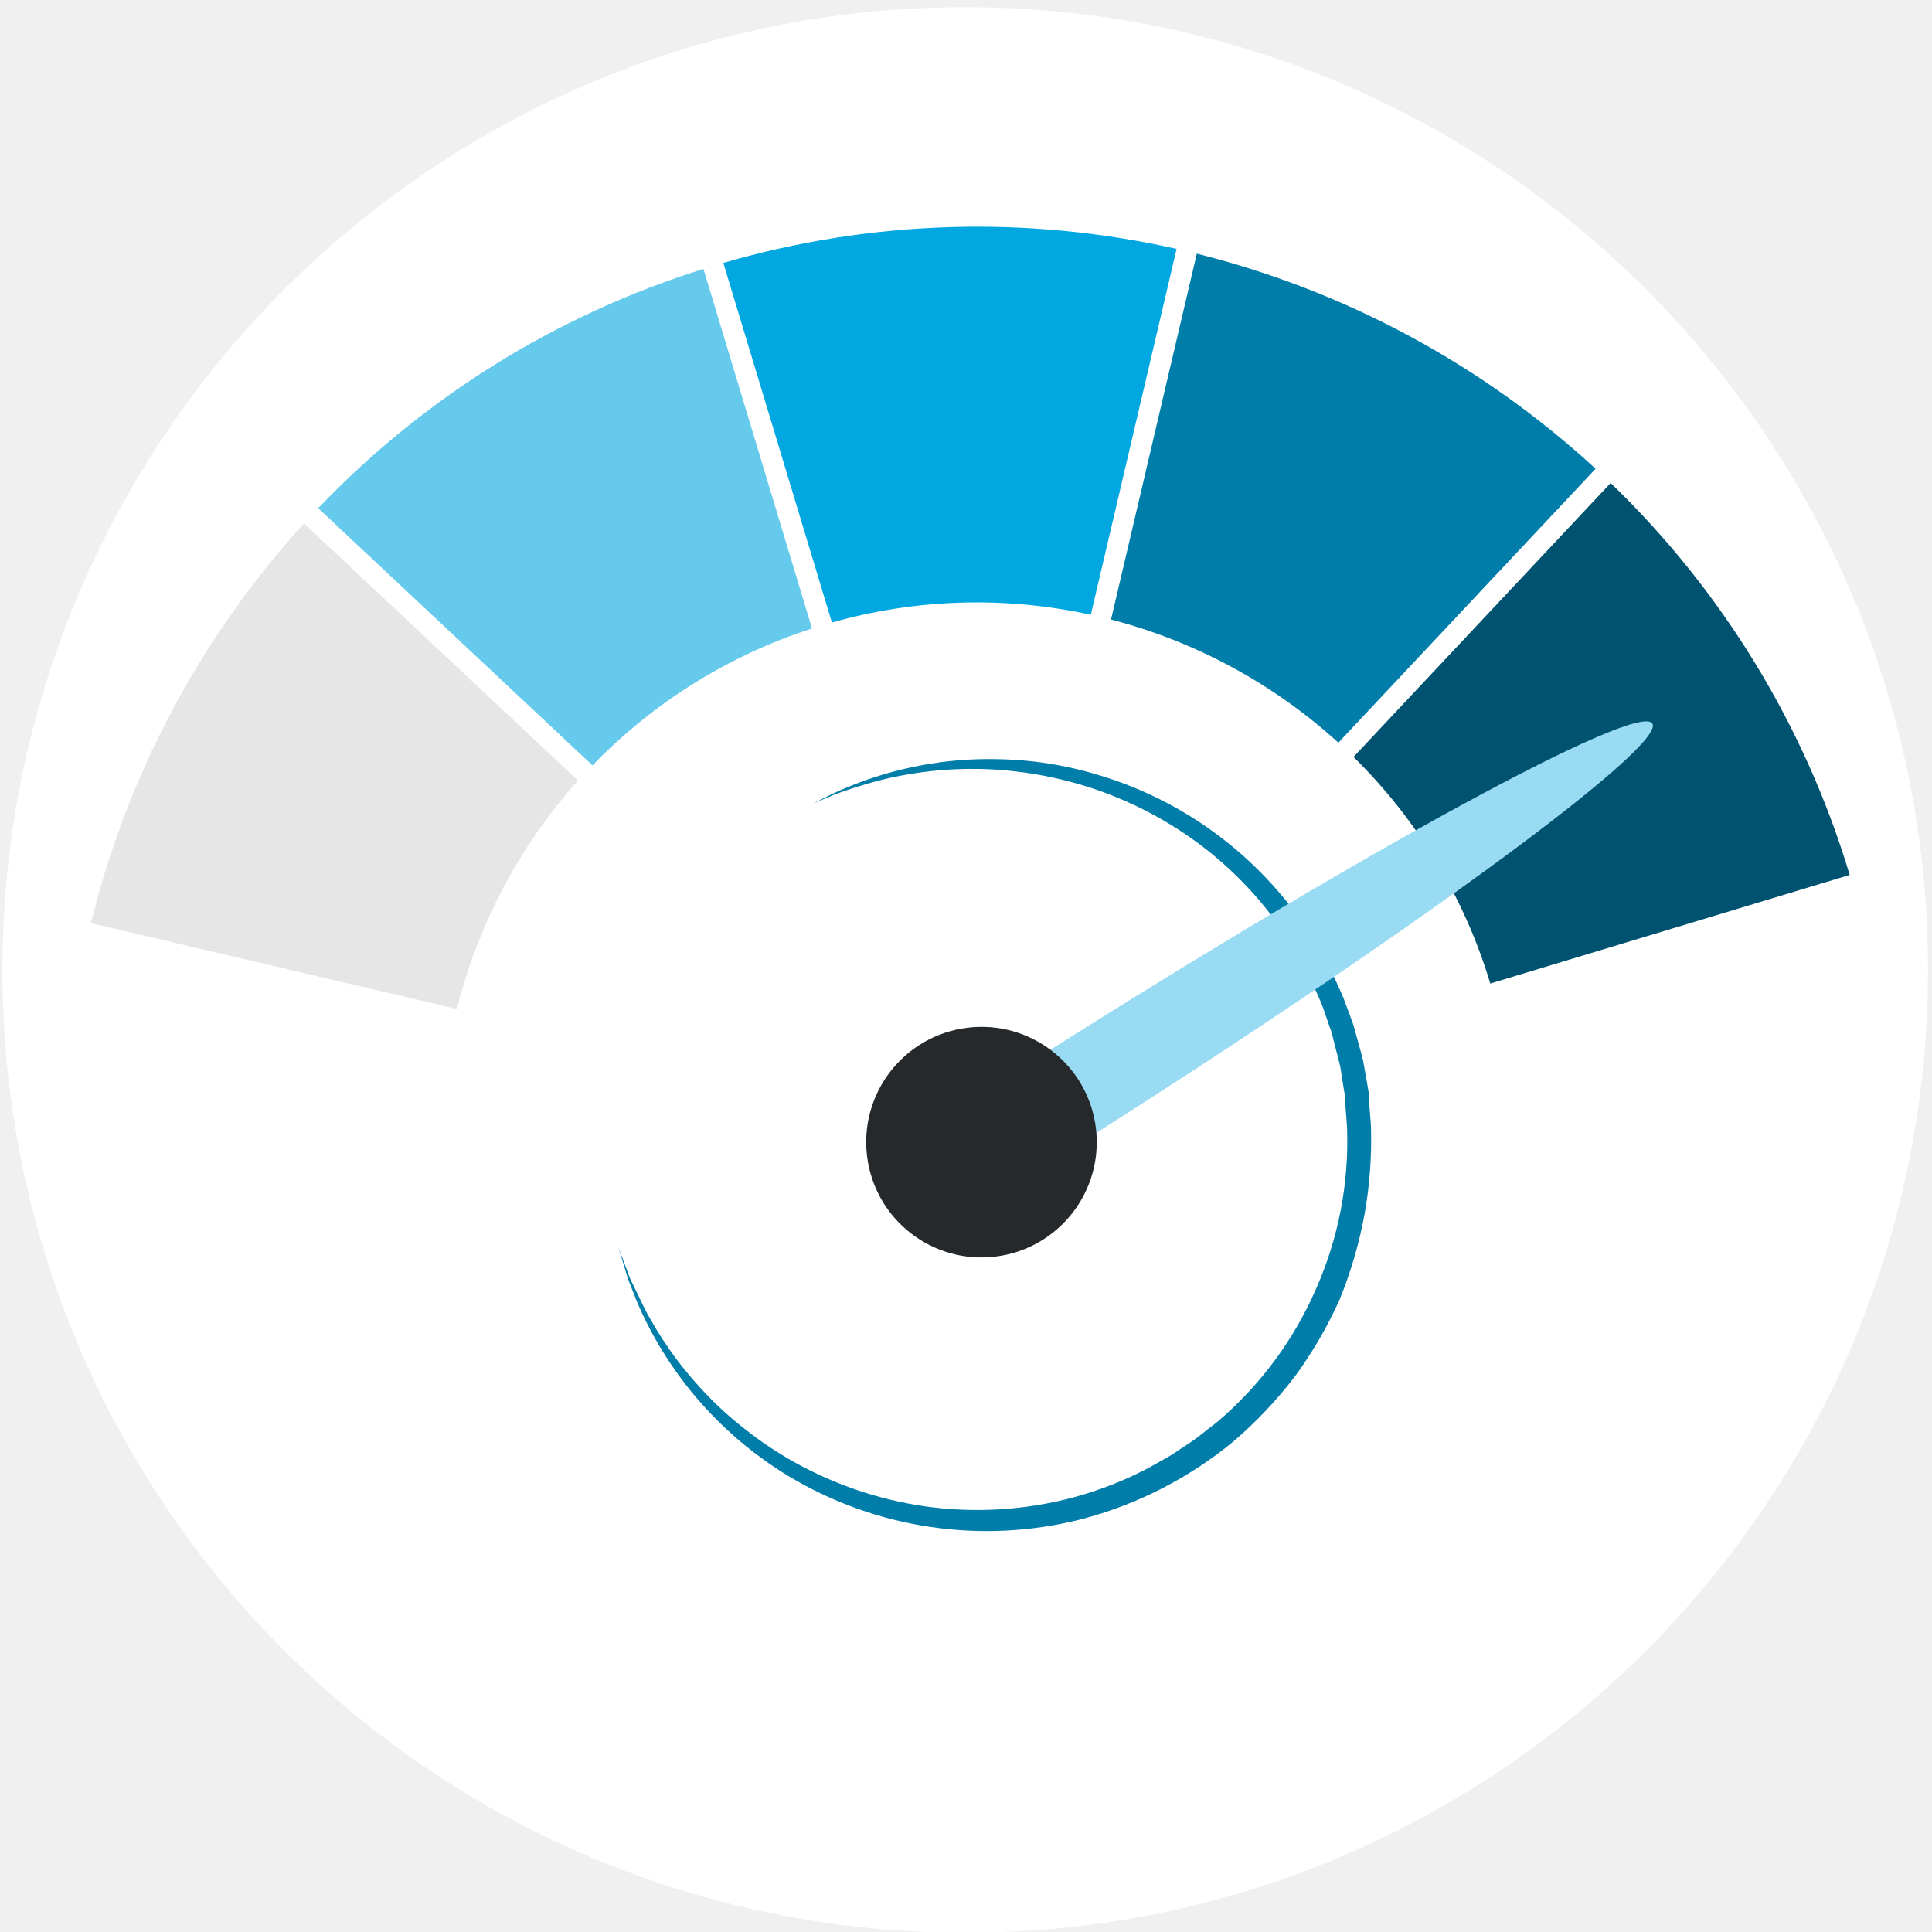
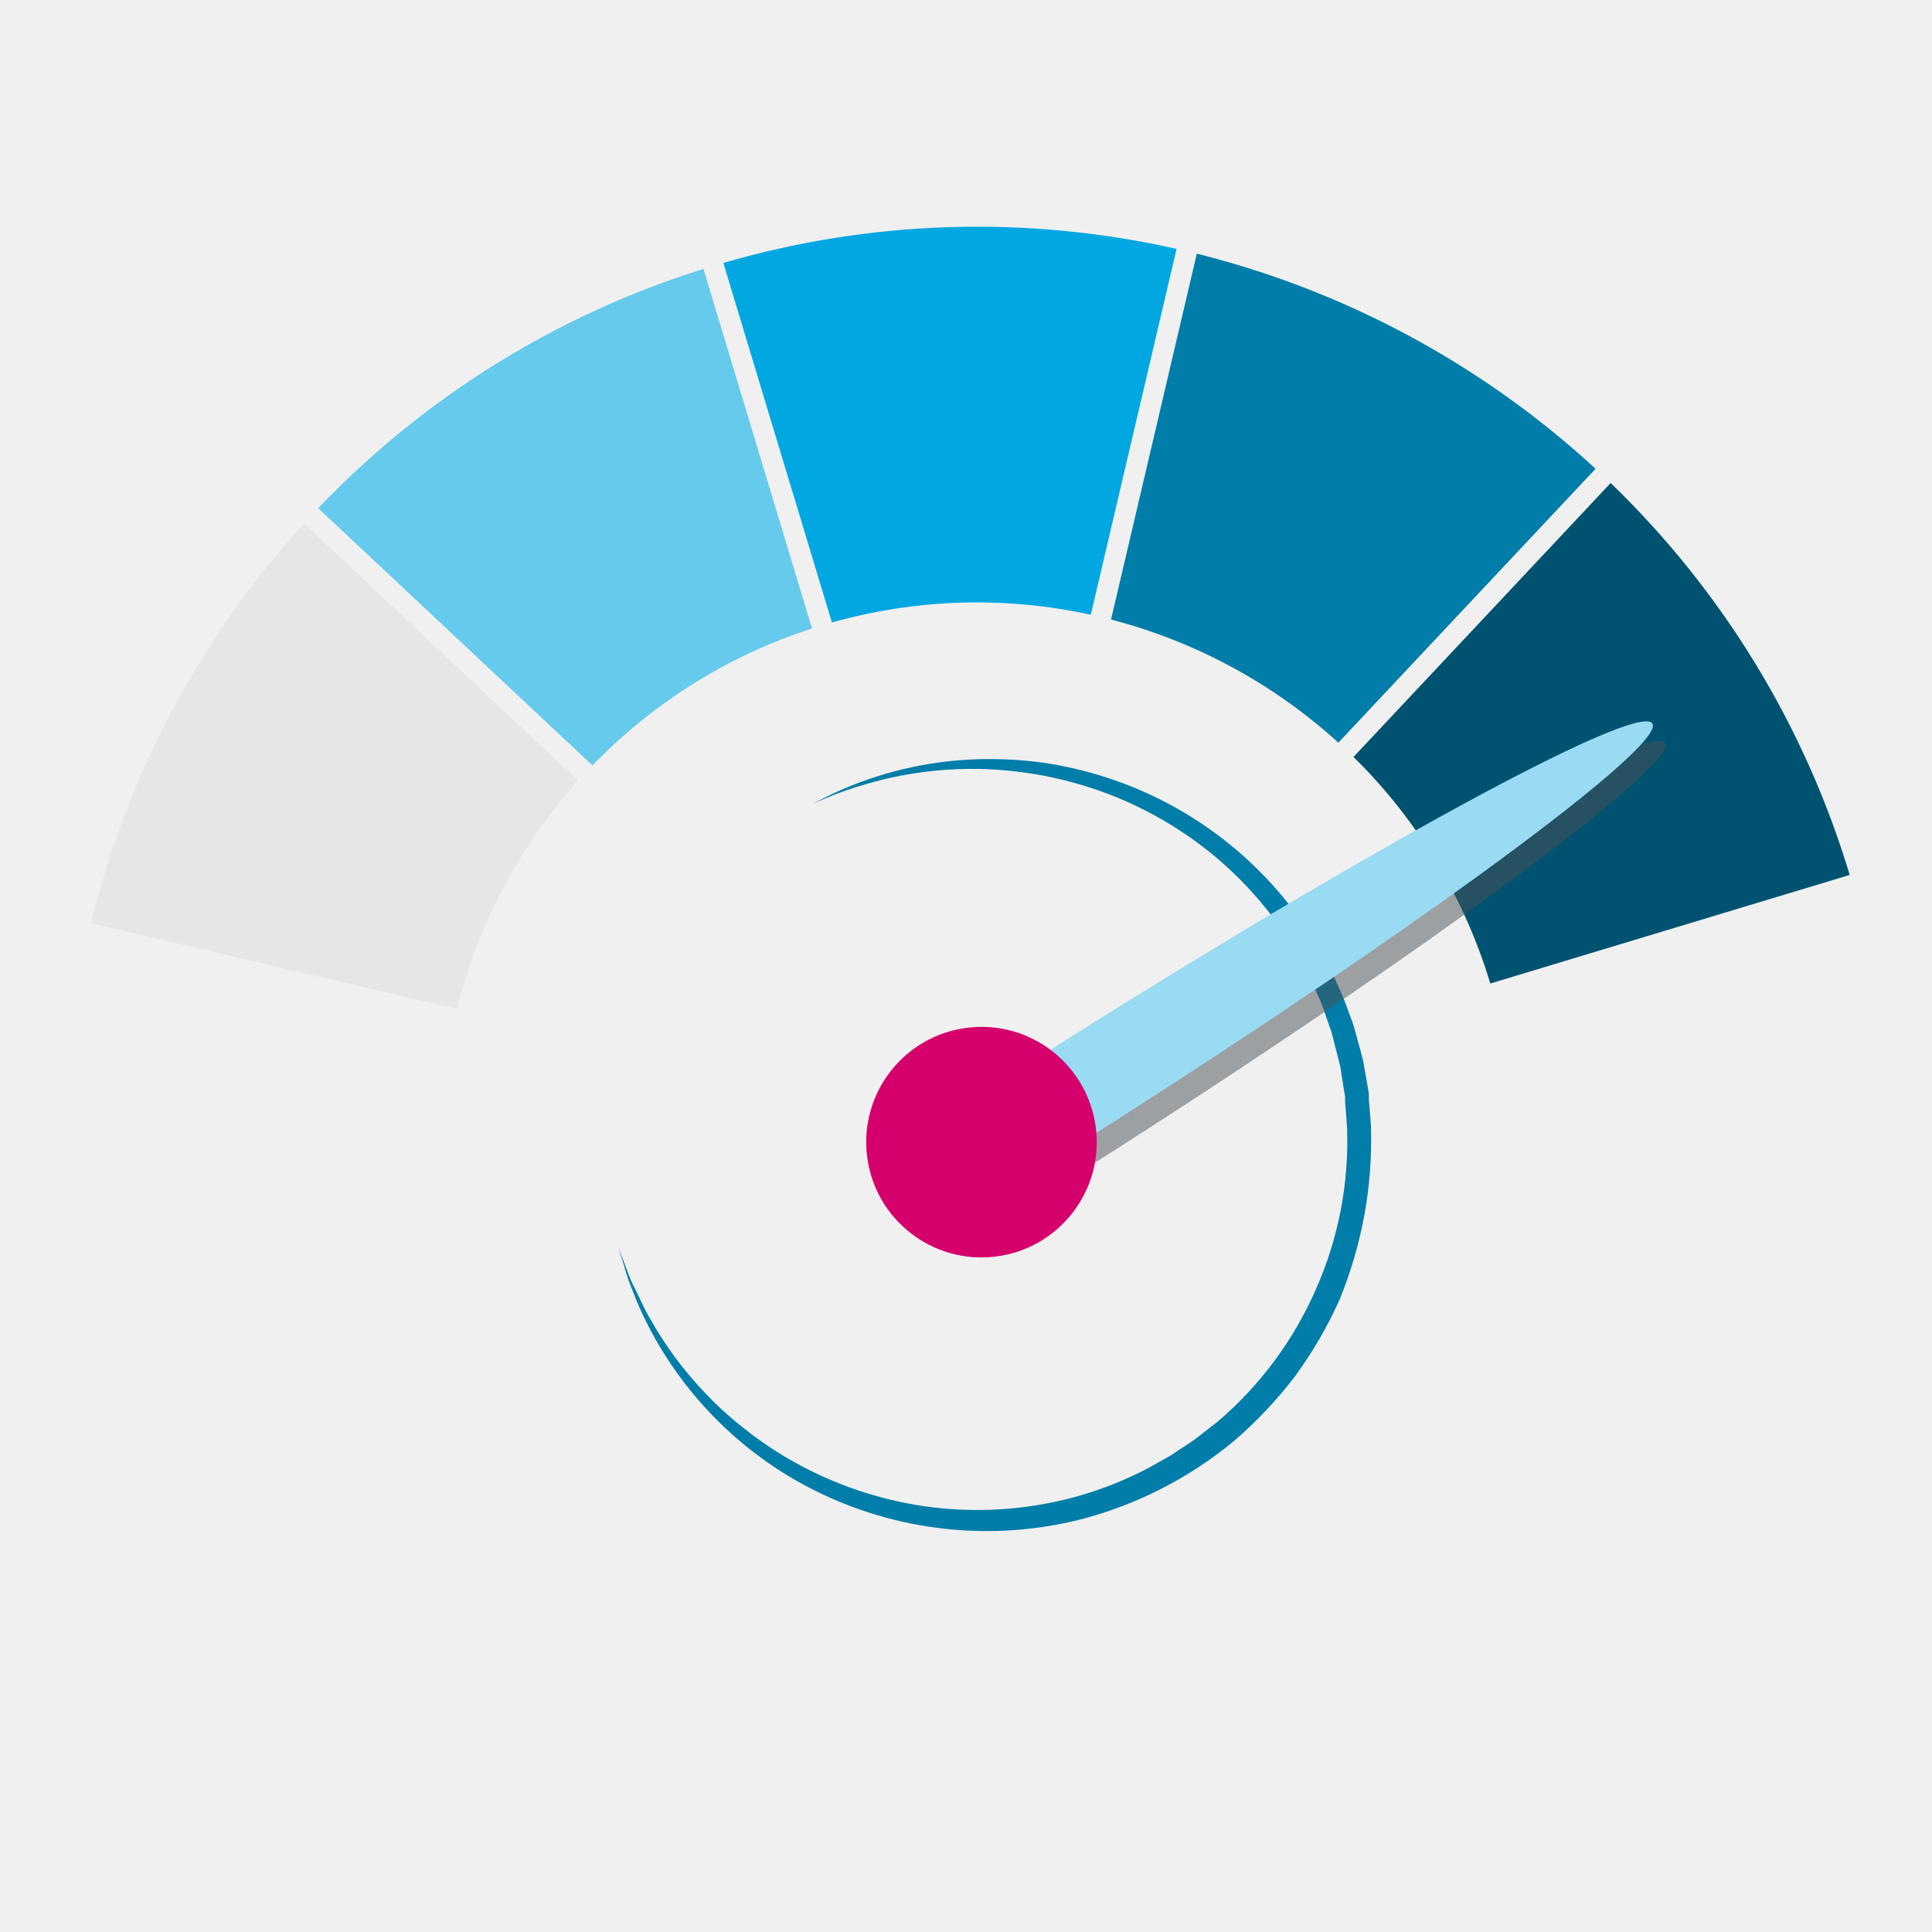
<svg xmlns="http://www.w3.org/2000/svg" viewBox="0 0 300 300">
  <defs>
-     <style>.a{fill:none;}.b{fill:#fff;}.c{fill:#007da8;}.d{fill:#005370;}.e{fill:#00a7e1;}.f{fill:#66caec;}.g{fill:#e6e6e6;}.h{fill:#99dbf3;}.i{fill:#26292c;}</style>
+     <style>.a{fill:none;}.b{fill:#007da8;}.c{fill:#005370;}.d{fill:#00a7e1;}.e{fill:#66caec;}.f{fill:#e6e6e6;}.g{opacity:0.5;}.h{fill:#4a4f55;}.i{fill:#99dbf3;}.j{fill:#d6006d;}</style>
  </defs>
-   <rect class="a" x="-0.15" y="-0.33" width="300" height="301" />
-   <circle class="b" cx="149.88" cy="150.62" r="149.5" />
-   <path class="c" d="M126.33,124.74l2.88-1.45a57.43,57.43,0,0,1,22.68-5.4,62.56,62.56,0,0,1,8.82.38,57.84,57.84,0,0,1,9.62,2,59.36,59.36,0,0,1,35.6,29l.39.72.19.36.05.09a1,1,0,0,0,.07.15l.08.18.67,1.44c.43,1,.9,1.9,1.3,2.94l1.17,3.15.29.8.24.86.43,1.56c.28,1,.59,2.08.85,3.16l.6,3.38.29,1.7,0,.21s0,.16,0,.18v.1l0,.41.07.82c.08,1.1.19,2.19.26,3.31a66.16,66.16,0,0,1-1,13.79A67.21,67.21,0,0,1,208,201.83a65.66,65.66,0,0,1-7,12,66.87,66.87,0,0,1-9.47,10,61.71,61.71,0,0,1-23.64,12.08,59.71,59.71,0,0,1-45.46-6.71,58.6,58.6,0,0,1-22.07-23.92,49.9,49.9,0,0,1-2.11-4.82c-.27-.71-.56-1.36-.77-2s-.36-1.19-.51-1.7L96,193.64s.39,1.05,1.13,3c.19.49.39,1,.62,1.64s.57,1.23.9,1.92c.69,1.37,1.35,3,2.35,4.65a56.74,56.74,0,0,0,8.31,11.26,54.19,54.19,0,0,0,6.34,5.78,56.65,56.65,0,0,0,7.89,5.26,58.91,58.91,0,0,0,20,6.74,58,58,0,0,0,23.38-1.44,56.49,56.49,0,0,0,11.53-4.57l2.75-1.54c.93-.51,1.77-1.15,2.66-1.72,1.82-1.1,3.42-2.52,5.13-3.8a56.89,56.89,0,0,0,15.33-20.6,56.68,56.68,0,0,0,4.85-25.14c-.06-1.09-.17-2.2-.25-3.29l-.06-.83,0-.41v-.1c0-.05,0,.07,0,0l0-.2-.26-1.54-.48-3.08c-.23-1-.54-2.1-.8-3.15l-.4-1.57-.18-.7-.26-.72c-.34-1-.67-1.94-1-2.9s-.84-2-1.24-2.92l-.64-1.45-.08-.18c0,.09,0,0,0,0l0-.08-.18-.34-.35-.69a57.92,57.92,0,0,0-14.69-18.24,58.72,58.72,0,0,0-18.5-10.22,60.24,60.24,0,0,0-17.75-3.07A59.46,59.46,0,0,0,138,120.83a68,68,0,0,0-8.68,2.66Z" />
-   <path class="d" d="M250.1,75l-39.93,42.54a82.69,82.69,0,0,1,21.24,35.18l55.81-16.86A140.9,140.9,0,0,0,250.1,75Z" />
-   <path class="c" d="M207.82,115.32l39.94-42.53a142.31,142.31,0,0,0-61.92-33.4L172.52,96.2A83.79,83.79,0,0,1,207.82,115.32Z" />
-   <path class="e" d="M169.38,95.46,182.7,38.65a140.87,140.87,0,0,0-70.38,2.18l16.86,55.83A82.69,82.69,0,0,1,169.38,95.46Z" />
-   <path class="f" d="M126.09,97.59,109.23,41.76A140.88,140.88,0,0,0,49.41,78.91L92,118.85A82.77,82.77,0,0,1,126.09,97.59Z" />
-   <path class="g" d="M89.75,121.2,47.21,81.27a142.39,142.39,0,0,0-33.08,62.08l56.81,13.32A83.88,83.88,0,0,1,89.75,121.2Z" />
-   <path class="h" d="M161.78,163.85l7.89,12.42c50.18-31.87,89.09-60.49,86.91-63.92S212,132,161.78,163.85Z" />
-   <circle class="i" cx="152.4" cy="177.36" r="17.9" transform="translate(-20.75 20.19) rotate(-7.1)" />
+   <rect class="a" x="0.81" y="0.21" width="300" height="300" />
+   <path class="b" d="M126.33,124.74l2.88-1.45a57.43,57.43,0,0,1,22.68-5.4,62.56,62.56,0,0,1,8.82.38,57.84,57.84,0,0,1,9.62,2,59.36,59.36,0,0,1,35.6,29l.39.72.19.36.05.09a1,1,0,0,0,.07.15l.08.18.67,1.44c.43,1,.9,1.9,1.3,2.94l1.17,3.15.29.8.24.86.43,1.56c.28,1,.59,2.08.85,3.16l.6,3.38.29,1.7,0,.21s0,.16,0,.18v.1l0,.41.07.82c.08,1.1.19,2.19.26,3.31a66.16,66.16,0,0,1-1,13.79A67.21,67.21,0,0,1,208,201.83a65.66,65.66,0,0,1-7,12,66.87,66.87,0,0,1-9.47,10,61.71,61.71,0,0,1-23.64,12.08,59.71,59.71,0,0,1-45.46-6.71,58.6,58.6,0,0,1-22.07-23.92,49.9,49.9,0,0,1-2.11-4.82c-.27-.71-.56-1.36-.77-2s-.36-1.19-.51-1.7L96,193.64s.39,1.05,1.13,3c.19.49.39,1,.62,1.64s.57,1.23.9,1.92c.69,1.37,1.35,3,2.35,4.65a56.74,56.74,0,0,0,8.31,11.26,54.19,54.19,0,0,0,6.34,5.78,56.65,56.65,0,0,0,7.89,5.26,58.91,58.91,0,0,0,20,6.74,58,58,0,0,0,23.38-1.44,56.49,56.49,0,0,0,11.53-4.57l2.75-1.54c.93-.51,1.77-1.15,2.66-1.72,1.82-1.1,3.42-2.52,5.13-3.8a56.89,56.89,0,0,0,15.33-20.6,56.68,56.68,0,0,0,4.85-25.14c-.06-1.09-.17-2.2-.25-3.29l-.06-.83,0-.41v-.1c0-.05,0,.07,0,0l0-.2-.26-1.54-.48-3.08c-.23-1-.54-2.1-.8-3.15l-.4-1.57-.18-.7-.26-.72c-.34-1-.67-1.94-1-2.9s-.84-2-1.24-2.92l-.64-1.45-.08-.18c0,.09,0,0,0,0l0-.08-.18-.34-.35-.69a57.92,57.92,0,0,0-14.69-18.24,58.72,58.72,0,0,0-18.5-10.22,60.24,60.24,0,0,0-17.75-3.07A59.46,59.46,0,0,0,138,120.83a68,68,0,0,0-8.68,2.66Z" />
+   <path class="c" d="M250.1,75l-39.93,42.54a82.69,82.69,0,0,1,21.24,35.18l55.81-16.86A140.9,140.9,0,0,0,250.1,75Z" />
+   <path class="b" d="M207.82,115.32l39.94-42.53a142.31,142.31,0,0,0-61.92-33.4L172.52,96.2A83.79,83.79,0,0,1,207.82,115.32Z" />
+   <path class="d" d="M169.38,95.46,182.7,38.65a140.87,140.87,0,0,0-70.38,2.18l16.86,55.83A82.69,82.69,0,0,1,169.38,95.46Z" />
+   <path class="e" d="M126.09,97.59,109.23,41.76A140.88,140.88,0,0,0,49.41,78.91L92,118.85A82.77,82.77,0,0,1,126.09,97.59Z" />
+   <path class="f" d="M89.75,121.2,47.21,81.27a142.39,142.39,0,0,0-33.08,62.08l56.81,13.32A83.88,83.88,0,0,1,89.75,121.2Z" />
+   <g class="g">
+     <path class="h" d="M163.78,166.85l5.66,14.07c50.17-31.88,91.32-62.14,89.14-65.57S214,135,163.78,166.85Z" />
+   </g>
+   <path class="i" d="M161.78,163.85l7.89,12.42c50.18-31.87,89.09-60.49,86.91-63.92S212,132,161.78,163.85Z" />
+   <circle class="j" cx="152.4" cy="177.36" r="17.9" transform="translate(-20.75 20.19) rotate(-7.1)" />
</svg>
